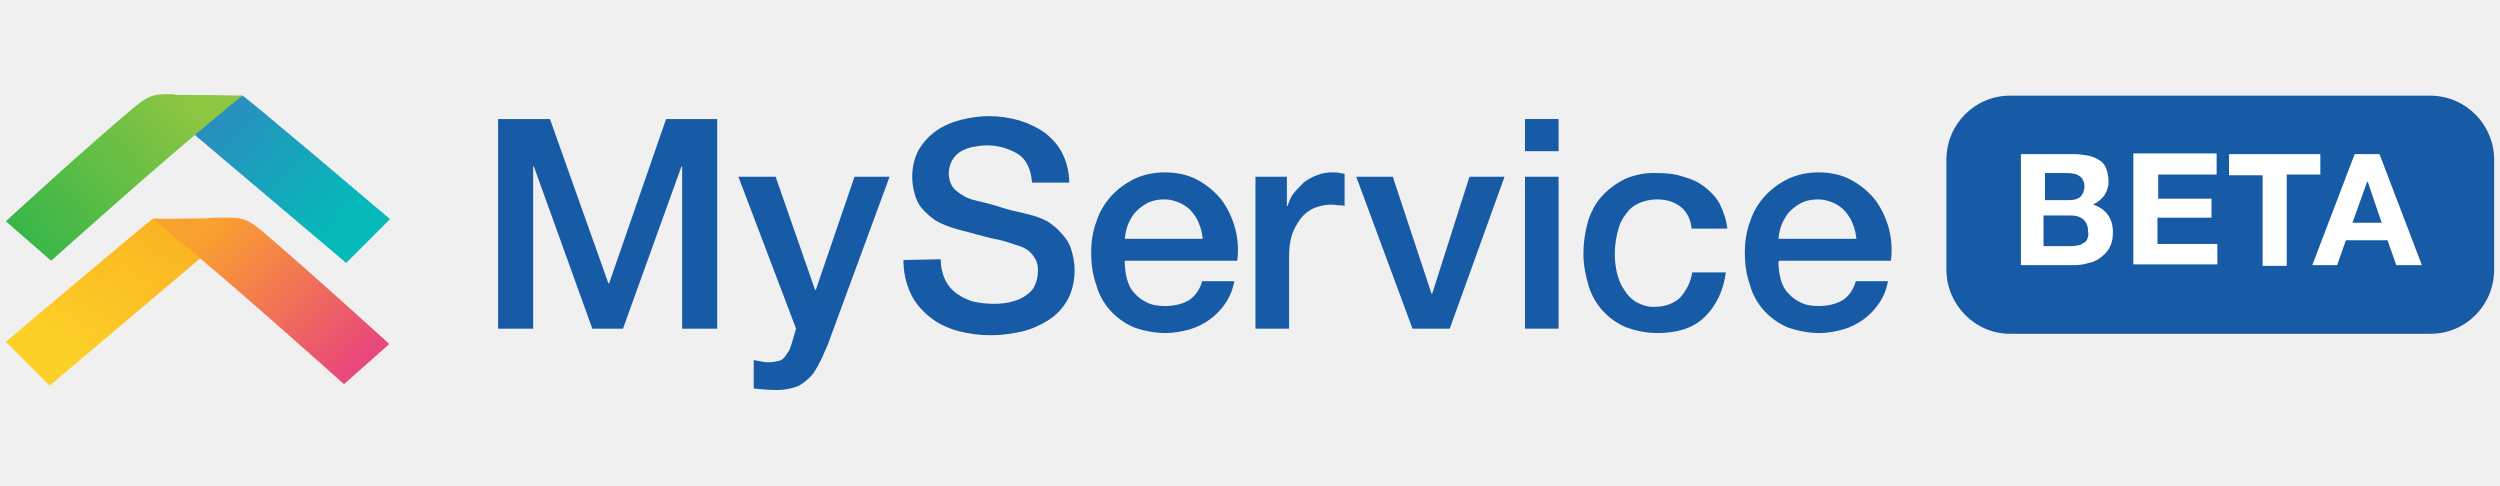
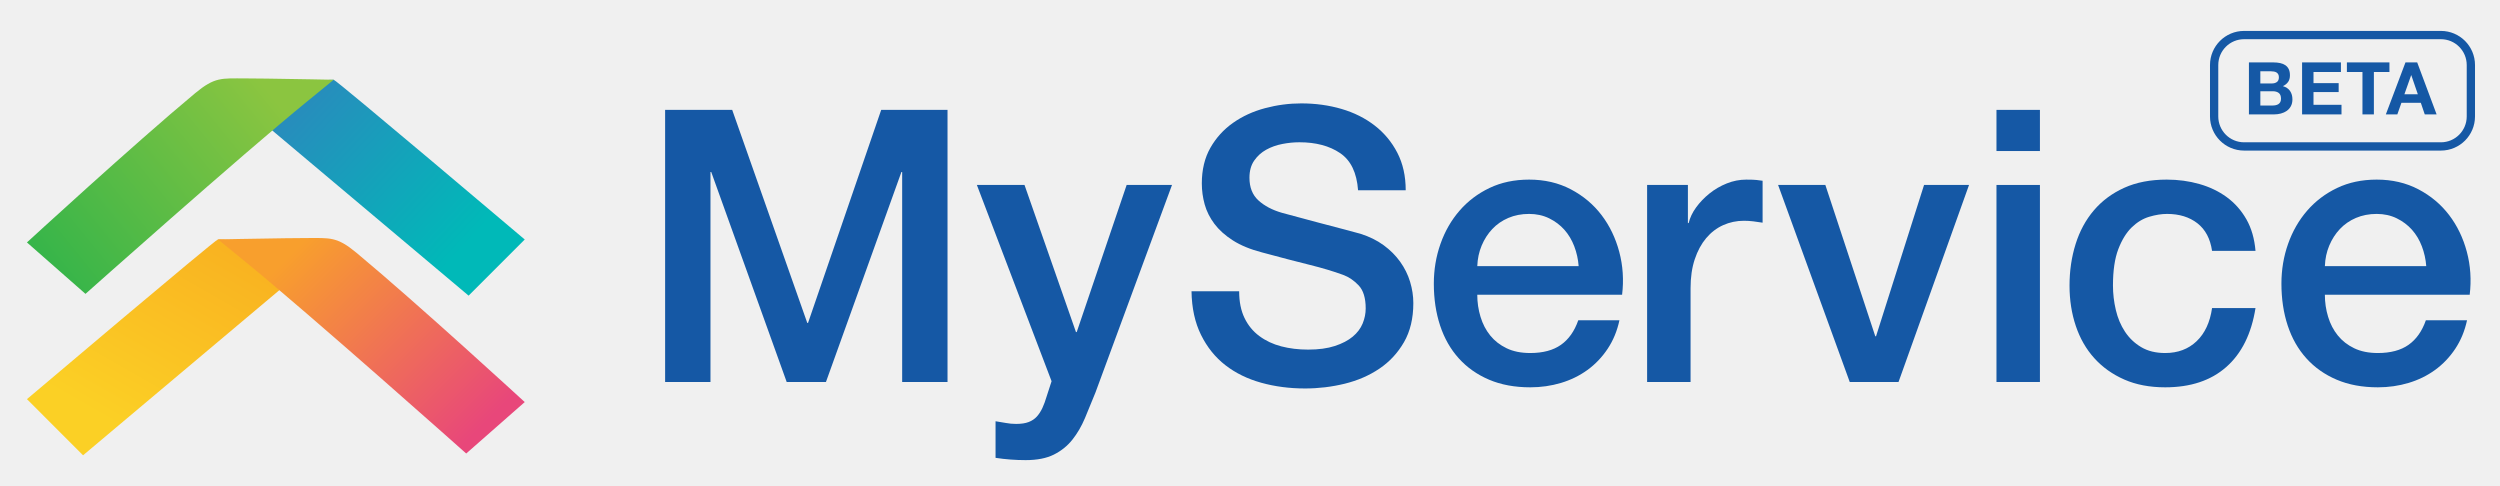
<svg xmlns="http://www.w3.org/2000/svg" version="1.1" id="Layer_1" x="0px" y="0px" viewBox="0 0 342.3 66.5" style="enable-background:new 0 0 342.3 66.5;" xml:space="preserve">
-   <style type="text/css">
- 	.st0{fill:#FFFFFF;stroke:#010101;stroke-width:0.693;stroke-miterlimit:10;}
- 	.st1{fill:url(#SVGID_1_);}
- 	.st2{fill:url(#SVGID_2_);}
- 	.st3{fill:url(#SVGID_3_);}
- 	.st4{fill:url(#SVGID_4_);}
- 	.st5{fill:#175AA5;}
- 	.st6{fill:#FFFFFF;}
- </style>
  <g>
-     <path class="st0" d="M47.7,43.1" />
-     <linearGradient id="SVGID_1_" gradientUnits="userSpaceOnUse" x1="23.423" y1="974.996" x2="46.933" y2="996.794" gradientTransform="matrix(1 0 0 1 0 -966)">
-       <stop offset="0" style="stop-color:#387CC0" />
-       <stop offset="1" style="stop-color:#05BAB9" />
-     </linearGradient>
-     <path class="st1" d="M33.2,13.1c0.3,0,20.2,16.9,20.2,16.9l-6,6L22.2,14.7C22.2,14.7,30.9,13.1,33.2,13.1z" />
-     <linearGradient id="SVGID_2_" gradientUnits="userSpaceOnUse" x1="10.153" y1="1016.112" x2="32.804" y2="976.353" gradientTransform="matrix(1 0 0 1 0 -966)">
-       <stop offset="1.000000e-02" style="stop-color:#FCD127" />
-       <stop offset="1" style="stop-color:#F8961D" />
-     </linearGradient>
-     <path class="st2" d="M21,29.9c-0.2,0-20.2,16.9-20.2,16.9l6,6L32,31.5C32,31.5,23.3,29.9,21,29.9z" />
-     <linearGradient id="SVGID_3_" gradientUnits="userSpaceOnUse" x1="48.596" y1="1015.96" x2="25.377" y2="992.741" gradientTransform="matrix(1 0 0 1 0 -966)">
-       <stop offset="0" style="stop-color:#E9487B" />
-       <stop offset="0.83" style="stop-color:#F9A12E" />
-     </linearGradient>
-     <path class="st3" d="M30.3,29.8c2.5,0,3.2-0.1,5.3,1.6c6.4,5.4,17.7,15.7,17.7,15.7l-6.2,5.5c0,0-16.3-14.6-23.4-20.3   C22.1,30.8,21,30,21,30s4.1-0.1,7.1-0.1C29,29.8,29.8,29.8,30.3,29.8z" />
-     <linearGradient id="SVGID_4_" gradientUnits="userSpaceOnUse" x1="26.223" y1="980.193" x2="-0.703" y2="1001.992" gradientTransform="matrix(1 0 0 1 0 -966)">
-       <stop offset="0" style="stop-color:#8DC641" />
-       <stop offset="1" style="stop-color:#2AB34B" />
-     </linearGradient>
-     <path class="st4" d="M23.9,12.9c-2.5,0-3.2-0.1-5.3,1.6C12.1,19.9,0.8,30.3,0.8,30.3L7,35.7c0,0,16.3-14.6,23.4-20.3   c1.7-1.5,2.8-2.3,2.8-2.3s-4.2-0.1-7.1-0.1H23.9z" />
-     <path class="st5" d="M68.2,16.3h7.1l8,22.5h0.1l7.8-22.5h7V45h-4.8V22.8h-0.1l-8,22.2h-4.2l-8-22.2h-0.1V45h-4.8L68.2,16.3   L68.2,16.3z" />
-     <path class="st5" d="M101.1,24.2h5.1l5.4,15.5h0.1l5.3-15.5h4.8l-8.1,22c-0.3,1-0.8,1.9-1.1,2.7c-0.4,0.8-0.8,1.6-1.3,2.3   c-0.5,0.6-1.2,1.2-1.9,1.6c-0.9,0.4-2,0.6-3,0.6c-1.1,0-2.1-0.1-3.2-0.2v-3.9l1.1,0.2c0.4,0.1,0.7,0.1,1.1,0.1   c0.4,0,0.9-0.1,1.3-0.2c0.3-0.1,0.6-0.3,0.8-0.6c0.2-0.3,0.4-0.6,0.6-0.9c0.1-0.3,0.3-0.8,0.4-1.2L109,45L101.1,24.2z" />
-     <path class="st5" d="M128.8,35.5c0,1,0.2,1.9,0.6,2.8c0.4,0.8,0.9,1.4,1.6,1.9c0.7,0.5,1.5,0.9,2.3,1.1c0.9,0.2,1.9,0.3,2.8,0.3   c1,0,1.9-0.1,2.8-0.4c0.7-0.2,1.3-0.5,1.9-1c0.5-0.4,0.8-0.8,1-1.4c0.2-0.5,0.3-1,0.3-1.6c0.1-0.9-0.2-1.7-0.8-2.4   c-0.4-0.5-1-0.9-1.7-1.1c-1.2-0.4-2.3-0.8-3.5-1c-1.4-0.3-3-0.8-5-1.3c-1.1-0.3-2.1-0.7-3-1.2c-0.7-0.5-1.4-1.1-1.9-1.7   c-0.5-0.6-0.8-1.3-1-2.1c-0.2-0.7-0.3-1.5-0.3-2.2c0-1.3,0.3-2.6,0.9-3.7c0.6-1,1.4-1.9,2.4-2.6c1-0.7,2.2-1.2,3.4-1.5   c1.2-0.3,2.5-0.5,3.8-0.5c1.4,0,2.8,0.2,4.2,0.6c1.3,0.4,2.5,1,3.5,1.7c1,0.8,1.9,1.8,2.4,2.9c0.6,1.2,0.9,2.6,0.9,3.9h-5.1   c-0.1-1.8-0.8-3.2-1.9-3.9c-1.3-0.8-2.8-1.2-4.3-1.2c-0.6,0-1.2,0.1-1.8,0.2c-0.6,0.1-1.1,0.3-1.7,0.6c-0.5,0.3-0.9,0.7-1.2,1.2   c-0.3,0.5-0.5,1.2-0.5,1.8c0,0.9,0.3,1.8,1,2.4c0.7,0.6,1.6,1.1,2.5,1.3c0.4,0.1,0.8,0.2,1.2,0.3c0.8,0.2,1.6,0.4,2.5,0.7   s1.8,0.5,2.7,0.7c0.9,0.2,1.5,0.4,1.9,0.5c0.9,0.3,1.7,0.6,2.4,1.2c0.7,0.5,1.2,1.1,1.7,1.7c0.5,0.6,0.8,1.3,1,2.1   c0.6,2.1,0.4,4.5-0.6,6.4c-0.6,1.1-1.5,2.1-2.6,2.8c-1.1,0.7-2.4,1.3-3.7,1.6c-1.4,0.3-2.8,0.5-4.2,0.5c-1.6,0-3.1-0.2-4.6-0.6   c-1.4-0.4-2.7-1-3.8-1.9c-1.1-0.9-2-1.9-2.6-3.2c-0.7-1.5-1-3-1-4.6L128.8,35.5L128.8,35.5z" />
-     <path class="st5" d="M154,35.8c0,0.8,0.1,1.6,0.3,2.4c0.2,0.7,0.5,1.4,1,1.9c0.5,0.6,1.1,1,1.7,1.3c0.8,0.4,1.6,0.5,2.5,0.5   c1.1,0,2.3-0.2,3.3-0.8c0.9-0.6,1.5-1.5,1.8-2.6h4.4c-0.2,1.1-0.6,2.1-1.2,3c-0.6,0.9-1.3,1.6-2.1,2.2c-0.8,0.6-1.8,1.1-2.8,1.4   c-1.1,0.3-2.2,0.5-3.3,0.5c-1.5,0-3-0.3-4.4-0.8c-2.5-1.1-4.4-3.2-5.1-5.8c-0.5-1.4-0.7-2.9-0.7-4.4c0-1.4,0.2-2.9,0.7-4.2   c0.4-1.3,1.1-2.5,2-3.5c0.9-1,2-1.8,3.2-2.4c1.3-0.6,2.7-0.9,4.2-0.9c1.5,0,3.1,0.3,4.4,1c1.3,0.7,2.4,1.6,3.3,2.7   c0.9,1.2,1.5,2.5,1.9,3.9c0.4,1.5,0.5,3,0.3,4.5H154V35.8z M164.7,32.8c-0.1-0.7-0.2-1.4-0.5-2.1c-0.2-0.6-0.6-1.2-1-1.7   c-0.4-0.5-1-0.9-1.6-1.2c-0.7-0.3-1.4-0.5-2.1-0.5c-0.8,0-1.5,0.1-2.2,0.4c-0.6,0.3-1.2,0.7-1.7,1.2c-0.5,0.5-0.8,1.1-1.1,1.7   c-0.3,0.7-0.4,1.4-0.5,2.1H164.7z" />
-     <path class="st5" d="M171.9,24.2h4.3v4h0.1c0.2-0.6,0.4-1.2,0.8-1.7c0.4-0.5,0.9-1,1.4-1.5c0.5-0.4,1.2-0.8,1.8-1   c0.7-0.3,1.4-0.4,2.1-0.4c0.4,0,0.7,0,1.1,0.1c0.2,0,0.4,0.1,0.6,0.1v4.4c-0.3-0.1-0.6-0.1-1-0.1c-1.1-0.2-2.2,0-3.2,0.4   c-0.7,0.3-1.3,0.8-1.8,1.4c-0.5,0.7-0.9,1.4-1.2,2.2c-0.3,1-0.4,2-0.4,3V45h-4.6V24.2z" />
-     <path class="st5" d="M185.7,24.2h5l5.3,16h0.1l5.1-16h4.8L198.5,45h-5.1L185.7,24.2z" />
-     <path class="st5" d="M208.8,16.3h4.6v4.4h-4.6V16.3z M208.8,24.2h4.6V45h-4.6V24.2z" />
-     <path class="st5" d="M231.6,31.2c-0.1-1.1-0.6-2.2-1.5-2.9c-0.9-0.7-2-1-3.2-1c-0.6,0-1.3,0.1-1.9,0.3c-0.7,0.2-1.4,0.6-1.9,1.1   c-0.6,0.7-1.1,1.4-1.4,2.3c-0.4,1.2-0.6,2.5-0.6,3.8c0,0.9,0.1,1.7,0.3,2.6c0.2,0.8,0.5,1.6,1,2.3c0.4,0.7,1,1.3,1.7,1.7   c0.8,0.4,1.7,0.7,2.6,0.6c1.2,0,2.4-0.4,3.3-1.2c0.9-1,1.5-2.2,1.7-3.5h4.6c-0.3,2.4-1.3,4.6-3,6.2c-1.6,1.5-3.8,2.1-6.4,2.1   c-1.5,0-2.9-0.3-4.3-0.8c-2.5-1.1-4.3-3.1-5.1-5.7c-0.4-1.4-0.7-2.8-0.7-4.3c0-1.5,0.2-2.9,0.6-4.4c0.4-1.3,1-2.5,1.9-3.5   c0.9-1,2-1.8,3.2-2.4c1.4-0.6,3-0.9,4.5-0.8c1.2,0,2.3,0.1,3.5,0.5c1.1,0.3,2,0.7,2.9,1.4c0.8,0.6,1.6,1.4,2.1,2.4   c0.5,1,0.9,2.2,1,3.3H231.6z" />
-     <path class="st5" d="M243.5,35.8c0,0.8,0.1,1.6,0.3,2.4c0.2,0.7,0.5,1.4,1,1.9c0.5,0.6,1.1,1,1.7,1.3c0.8,0.4,1.6,0.5,2.5,0.5   c1.1,0,2.3-0.2,3.3-0.8c0.9-0.6,1.5-1.5,1.8-2.6h4.4c-0.2,1.1-0.6,2.1-1.2,3c-0.6,0.9-1.3,1.6-2.1,2.2c-0.8,0.6-1.8,1.1-2.8,1.4   c-1.1,0.3-2.2,0.5-3.3,0.5c-1.5,0-3-0.3-4.4-0.8c-2.5-1.1-4.4-3.2-5.1-5.8c-0.5-1.4-0.7-2.9-0.7-4.4c0-1.4,0.2-2.9,0.7-4.2   c0.4-1.3,1.1-2.5,2-3.5c0.9-1,2-1.8,3.2-2.4c1.3-0.6,2.7-0.9,4.2-0.9c1.5,0,3.1,0.3,4.4,1c1.3,0.7,2.4,1.6,3.3,2.7   c0.9,1.2,1.5,2.5,1.9,3.9c0.4,1.5,0.5,3,0.3,4.5h-15.3V35.8z M254.2,32.8c-0.1-0.7-0.2-1.4-0.5-2.1c-0.2-0.6-0.6-1.2-1-1.7   c-0.4-0.5-1-0.9-1.6-1.2c-0.7-0.3-1.4-0.5-2.1-0.5c-0.8,0-1.5,0.1-2.2,0.4c-0.6,0.3-1.2,0.7-1.7,1.2c-0.5,0.5-0.8,1.1-1.1,1.7   c-0.3,0.7-0.4,1.4-0.5,2.1H254.2z" />
-     <g id="MyService">
-       <path class="st5" d="M332.8,13.1h-57.6c-4.8,0-8.7,3.9-8.7,8.8c0,0,0,0,0,0v15c0,4.8,3.9,8.8,8.7,8.8h57.6c4.8,0,8.7-3.9,8.7-8.8    c0,0,0,0,0,0v-15c0-4.8-3.8-8.7-8.6-8.8C332.8,13.1,332.8,13.1,332.8,13.1z" />
+     <g>
+       <path style="fill:#FFFFFF;stroke:#000000;stroke-width:0.898;stroke-miterlimit:10;" d="M64.542,49.895" />
+       <linearGradient id="SVGID_1_" gradientUnits="userSpaceOnUse" x1="33.028" y1="5.61" x2="63.504" y2="33.87">
+         <stop offset="0" style="stop-color:#377BBE" />
+         <stop offset="1" style="stop-color:#00B9B8" />
+       </linearGradient>
+       <path style="fill:url(#SVGID_1_);" d="M45.69,10.92c0.327,0,26.157,21.872,26.157,21.872l-7.685,7.688L31.449,12.959    C31.449,12.959,42.786,10.92,45.69,10.92z" />
+       <linearGradient id="SVGID_2_" gradientUnits="userSpaceOnUse" x1="15.808" y1="58.912" x2="45.175" y2="7.38">
+         <stop offset="0.011" style="stop-color:#FBD025" />
+         <stop offset="1" style="stop-color:#F7941D" />
+       </linearGradient>
+       <path style="fill:url(#SVGID_2_);" d="M29.846,32.778c-0.327,0-26.157,21.872-26.157,21.872l7.685,7.688l32.714-27.521    C44.087,34.817,32.75,32.778,29.846,32.778z" />
+       <linearGradient id="SVGID_3_" gradientUnits="userSpaceOnUse" x1="65.651" y1="58.72" x2="35.55" y2="28.619">
+         <stop offset="0" style="stop-color:#E8477A" />
+         <stop offset="0.828" style="stop-color:#F89F2D" />
+       </linearGradient>
+       <path style="fill:url(#SVGID_3_);" d="M41.959,32.593c3.255,0,4.162-0.218,6.875,2.039c8.385,6.976,23.013,20.42,23.013,20.42    l-8.015,7.043c0,0-21.134-18.829-30.323-26.327c-2.263-1.847-3.664-2.99-3.664-2.99s5.344-0.108,9.174-0.159    C40.218,32.603,41.267,32.593,41.959,32.593z" />
+       <linearGradient id="SVGID_4_" gradientUnits="userSpaceOnUse" x1="36.658" y1="12.373" x2="1.75" y2="40.633">
+         <stop offset="0" style="stop-color:#8BC540" />
+         <stop offset="1" style="stop-color:#28B24B" />
+       </linearGradient>
+       <path style="fill:url(#SVGID_4_);" d="M33.577,10.735c-3.255,0-4.162-0.218-6.875,2.039c-8.385,6.976-23.013,20.42-23.013,20.42    l8.015,7.043c0,0,21.134-18.829,30.323-26.327c2.263-1.847,3.664-2.99,3.664-2.99s-5.344-0.108-9.174-0.159    C35.318,10.745,34.269,10.735,33.577,10.735z" />
    </g>
-     <g id="BETA">
-       <path class="st6" d="M286.6,28c0.6-0.3,1.1-0.7,1.5-1.2c0.4-0.6,0.6-1.3,0.6-1.9c0-0.6-0.1-1.2-0.3-1.8c-0.2-0.5-0.5-0.9-1-1.2    c-0.5-0.3-1-0.5-1.5-0.6c-0.7-0.1-1.3-0.2-2-0.2h-7.2v15.2h7.3c0.7,0,1.4-0.1,2-0.3c0.6-0.1,1.2-0.4,1.7-0.8    c0.5-0.4,0.9-0.8,1.2-1.4c0.3-0.6,0.4-1.3,0.4-2c0-0.9-0.2-1.7-0.7-2.4C288.1,28.7,287.4,28.3,286.6,28z M280,23.7h3.1    c0.3,0,0.6,0,0.8,0.1c0.3,0,0.5,0.1,0.8,0.3c0.2,0.1,0.4,0.3,0.5,0.6c0.2,0.3,0.2,0.6,0.2,0.9c0,0.5-0.2,1-0.6,1.4    c-0.4,0.3-0.9,0.4-1.5,0.4H280V23.7L280,23.7z M285.8,32.7c-0.1,0.3-0.3,0.5-0.6,0.6c-0.2,0.2-0.5,0.3-0.8,0.3    c-0.3,0.1-0.6,0.1-1,0.1h-3.6v-4.2h3.7c0.6,0,1.2,0.1,1.7,0.5c0.5,0.4,0.7,1,0.7,1.7C286,32.1,285.9,32.4,285.8,32.7z M295.5,29.8    h7.3v-2.6h-7.3v-3.3h8V21h-11.4v15.2h11.5v-2.8h-8.2V29.8z M317.7,21.1h-12.5V24h4.6v12.4h3.3V23.9h4.6V21.1z M325.8,21.1h-3.4    l-5.8,15.2h3.4l1.2-3.4h5.7l1.2,3.4h3.5L325.8,21.1z M322.1,30.5l2-5.6h0.1l1.9,5.6H322.1z" />
+     <g>
+       <path style="fill:#1558A5;" d="M91.068,15.045h9.184l10.28,29.17h0.104l10.019-29.17h9.08v37.258h-6.21V23.55h-0.104    l-10.332,28.752h-5.375L97.382,23.55h-0.104v28.752h-6.21V15.045z" />
+       <path style="fill:#1558A5;" d="M133.753,25.324h6.523l7.045,20.142h0.104l6.836-20.142h6.21l-10.489,28.439    c-0.487,1.218-0.965,2.382-1.435,3.497c-0.47,1.113-1.044,2.095-1.722,2.948c-0.678,0.852-1.522,1.53-2.531,2.035    c-1.009,0.504-2.296,0.757-3.861,0.757c-1.392,0-2.766-0.104-4.122-0.313v-5.009c0.487,0.069,0.956,0.148,1.409,0.235    c0.452,0.086,0.921,0.13,1.409,0.13c0.696,0,1.27-0.087,1.722-0.261c0.452-0.175,0.826-0.427,1.122-0.757    c0.295-0.331,0.548-0.723,0.757-1.174c0.209-0.452,0.4-0.974,0.574-1.566l0.678-2.087L133.753,25.324z" />
+       <path style="fill:#1558A5;" d="M169.666,39.883c0,1.427,0.243,2.644,0.731,3.653c0.487,1.009,1.165,1.836,2.035,2.479    c0.869,0.644,1.87,1.114,3.001,1.409c1.13,0.296,2.356,0.444,3.679,0.444c1.426,0,2.643-0.165,3.653-0.496    c1.009-0.33,1.827-0.757,2.452-1.279c0.626-0.522,1.078-1.122,1.357-1.8c0.278-0.678,0.417-1.365,0.417-2.061    c0-1.426-0.322-2.479-0.965-3.157c-0.644-0.678-1.349-1.156-2.113-1.435c-1.322-0.486-2.862-0.947-4.618-1.383    c-1.757-0.434-3.923-1-6.497-1.696c-1.6-0.417-2.931-0.965-3.992-1.644c-1.062-0.678-1.904-1.435-2.531-2.27    c-0.626-0.835-1.07-1.722-1.331-2.662c-0.261-0.939-0.391-1.895-0.391-2.87c0-1.879,0.391-3.504,1.174-4.879    c0.783-1.374,1.817-2.513,3.105-3.418c1.287-0.904,2.748-1.574,4.383-2.009c1.635-0.435,3.288-0.652,4.957-0.652    c1.948,0,3.783,0.253,5.505,0.757c1.722,0.504,3.235,1.261,4.54,2.27c1.305,1.009,2.339,2.253,3.105,3.731    c0.765,1.479,1.148,3.192,1.148,5.14h-6.523c-0.174-2.4-0.991-4.096-2.452-5.088c-1.461-0.992-3.323-1.487-5.584-1.487    c-0.765,0-1.548,0.078-2.348,0.235c-0.801,0.157-1.531,0.417-2.192,0.783c-0.661,0.365-1.209,0.861-1.644,1.487    c-0.436,0.626-0.652,1.409-0.652,2.348c0,1.322,0.408,2.357,1.226,3.105c0.817,0.748,1.887,1.313,3.209,1.696    c0.138,0.035,0.686,0.183,1.644,0.444c0.956,0.261,2.026,0.548,3.209,0.861c1.182,0.313,2.339,0.618,3.47,0.913    c1.13,0.296,1.939,0.514,2.426,0.652c1.217,0.383,2.278,0.905,3.183,1.566c0.904,0.661,1.661,1.418,2.27,2.27    c0.608,0.853,1.061,1.766,1.357,2.739c0.295,0.974,0.444,1.949,0.444,2.922c0,2.087-0.427,3.871-1.279,5.348    c-0.853,1.479-1.975,2.688-3.366,3.627c-1.392,0.939-2.975,1.626-4.749,2.061c-1.774,0.435-3.583,0.652-5.427,0.652    c-2.122,0-4.122-0.261-6.001-0.783c-1.878-0.522-3.514-1.322-4.905-2.4c-1.392-1.078-2.505-2.461-3.34-4.149    c-0.835-1.687-1.27-3.678-1.304-5.975H169.666z" />
+       <path style="fill:#1558A5;" d="M202.268,40.353c0,1.044,0.148,2.053,0.444,3.026c0.295,0.975,0.739,1.826,1.331,2.557    c0.591,0.731,1.339,1.314,2.244,1.748c0.904,0.436,1.983,0.652,3.236,0.652c1.739,0,3.139-0.373,4.201-1.122    c1.061-0.748,1.852-1.869,2.374-3.366h5.636c-0.313,1.461-0.853,2.766-1.618,3.914c-0.765,1.148-1.688,2.114-2.766,2.896    c-1.079,0.782-2.288,1.374-3.627,1.774c-1.34,0.4-2.74,0.6-4.201,0.6c-2.123,0-4.001-0.348-5.636-1.044    c-1.636-0.695-3.019-1.67-4.148-2.922c-1.131-1.252-1.983-2.748-2.557-4.488c-0.574-1.739-0.861-3.653-0.861-5.74    c0-1.913,0.304-3.731,0.913-5.453c0.608-1.722,1.478-3.236,2.609-4.54c1.13-1.305,2.496-2.339,4.096-3.105    c1.6-0.765,3.409-1.148,5.427-1.148c2.122,0,4.026,0.444,5.714,1.33c1.687,0.887,3.087,2.061,4.201,3.522    c1.113,1.461,1.922,3.14,2.427,5.036c0.504,1.896,0.634,3.853,0.391,5.871H202.268z M216.149,36.439    c-0.07-0.939-0.27-1.843-0.6-2.713c-0.331-0.869-0.783-1.626-1.357-2.27c-0.574-0.644-1.27-1.165-2.087-1.566    c-0.818-0.399-1.731-0.6-2.739-0.6c-1.044,0-1.992,0.183-2.844,0.548c-0.853,0.365-1.583,0.87-2.191,1.513    c-0.609,0.644-1.096,1.401-1.461,2.27c-0.365,0.87-0.566,1.809-0.6,2.817H216.149z" />
+       <path style="fill:#1558A5;" d="M225.524,25.324h5.584v5.218h0.104c0.174-0.731,0.513-1.443,1.018-2.14    c0.504-0.695,1.113-1.33,1.826-1.904c0.713-0.574,1.504-1.035,2.374-1.383c0.869-0.348,1.756-0.522,2.661-0.522    c0.695,0,1.174,0.018,1.435,0.052c0.261,0.035,0.53,0.07,0.809,0.104v5.74c-0.417-0.069-0.844-0.13-1.279-0.183    c-0.435-0.052-0.861-0.078-1.279-0.078c-1.009,0-1.957,0.201-2.844,0.6c-0.887,0.4-1.662,0.992-2.322,1.774    c-0.661,0.783-1.183,1.748-1.565,2.896c-0.383,1.148-0.574,2.471-0.574,3.966v12.837h-5.949V25.324z" />
+       <path style="fill:#1558A5;" d="M243.457,25.324h6.47l6.836,20.716h0.104l6.575-20.716h6.158l-9.654,26.978h-6.679L243.457,25.324z    " />
+       <path style="fill:#1558A5;" d="M273.357,15.045h5.949v5.635h-5.949V15.045z M273.357,25.324h5.949v26.978h-5.949V25.324z" />
+       <path style="fill:#1558A5;" d="M302.875,34.352c-0.244-1.67-0.913-2.93-2.009-3.783c-1.096-0.852-2.479-1.279-4.149-1.279    c-0.765,0-1.583,0.13-2.452,0.391c-0.87,0.261-1.67,0.749-2.4,1.461c-0.731,0.713-1.34,1.705-1.827,2.974    c-0.487,1.27-0.731,2.932-0.731,4.983c0,1.114,0.13,2.227,0.391,3.34c0.261,1.113,0.678,2.105,1.253,2.974    c0.574,0.87,1.313,1.575,2.218,2.114c0.904,0.54,2,0.809,3.288,0.809c1.739,0,3.174-0.539,4.305-1.618    c1.13-1.078,1.835-2.591,2.113-4.54h5.949c-0.557,3.514-1.888,6.202-3.992,8.062c-2.105,1.861-4.897,2.792-8.375,2.792    c-2.123,0-3.992-0.357-5.61-1.07c-1.618-0.713-2.983-1.687-4.096-2.922c-1.114-1.234-1.957-2.705-2.531-4.409    c-0.574-1.704-0.861-3.548-0.861-5.531c0-2.017,0.278-3.914,0.835-5.688c0.556-1.774,1.391-3.314,2.505-4.619    c1.113-1.305,2.496-2.33,4.148-3.079c1.652-0.748,3.591-1.122,5.818-1.122c1.566,0,3.053,0.2,4.462,0.6    c1.409,0.4,2.662,1,3.757,1.8c1.096,0.801,1.991,1.809,2.687,3.026c0.695,1.218,1.113,2.662,1.253,4.331H302.875z" />
+       <path style="fill:#1558A5;" d="M318.321,40.353c0,1.044,0.147,2.053,0.444,3.026c0.295,0.975,0.739,1.826,1.331,2.557    c0.591,0.731,1.339,1.314,2.244,1.748c0.904,0.436,1.983,0.652,3.236,0.652c1.739,0,3.139-0.373,4.201-1.122    c1.061-0.748,1.852-1.869,2.374-3.366h5.636c-0.313,1.461-0.853,2.766-1.618,3.914c-0.765,1.148-1.688,2.114-2.766,2.896    c-1.079,0.782-2.288,1.374-3.627,1.774c-1.34,0.4-2.74,0.6-4.201,0.6c-2.123,0-4.001-0.348-5.636-1.044    c-1.636-0.695-3.019-1.67-4.148-2.922c-1.131-1.252-1.983-2.748-2.557-4.488c-0.574-1.739-0.861-3.653-0.861-5.74    c0-1.913,0.304-3.731,0.913-5.453c0.608-1.722,1.478-3.236,2.609-4.54c1.13-1.305,2.496-2.339,4.096-3.105    c1.6-0.765,3.409-1.148,5.427-1.148c2.122,0,4.026,0.444,5.714,1.33c1.687,0.887,3.087,2.061,4.201,3.522    c1.113,1.461,1.922,3.14,2.427,5.036c0.504,1.896,0.634,3.853,0.391,5.871H318.321z M332.202,36.439    c-0.07-0.939-0.27-1.843-0.6-2.713c-0.331-0.869-0.783-1.626-1.357-2.27c-0.574-0.644-1.27-1.165-2.087-1.566    c-0.818-0.399-1.731-0.6-2.739-0.6c-1.044,0-1.992,0.183-2.844,0.548c-0.853,0.365-1.583,0.87-2.191,1.513    c-0.609,0.644-1.096,1.401-1.461,2.27c-0.365,0.87-0.566,1.809-0.6,2.817H332.202z" />
+     </g>
+     <g>
+       <g id="MyService_1_">
+         <g>
+           <path style="fill:none;stroke:#1558A5;stroke-width:1.134;stroke-miterlimit:10;" d="M334.21,4.8h-26.95      c-2.265,0-4.101,1.838-4.101,4.106v7.038c0,2.268,1.836,4.106,4.101,4.106h26.95c2.265,0,4.101-1.838,4.101-4.106V8.906      C338.311,6.638,336.475,4.8,334.21,4.8z" />
+         </g>
+       </g>
+       <g id="BETA_1_">
+         <g>
+           <path style="fill-rule:evenodd;clip-rule:evenodd;fill:#1558A5;" d="M312.573,11.795c0.319-0.153,0.559-0.349,0.722-0.588      c0.163-0.239,0.244-0.538,0.244-0.897c0-0.332-0.055-0.612-0.164-0.838c-0.11-0.226-0.264-0.407-0.463-0.543      c-0.199-0.136-0.438-0.234-0.717-0.294c-0.279-0.06-0.588-0.09-0.926-0.09h-3.346v7.119h3.446c0.319,0,0.629-0.04,0.931-0.12      c0.302-0.08,0.571-0.203,0.807-0.369c0.236-0.166,0.423-0.38,0.563-0.643c0.139-0.263,0.209-0.573,0.209-0.932      c0-0.445-0.108-0.826-0.324-1.142C313.338,12.142,313.011,11.921,312.573,11.795z M309.485,9.761h1.464      c0.139,0,0.274,0.012,0.403,0.035c0.129,0.023,0.244,0.065,0.344,0.125c0.1,0.06,0.179,0.143,0.239,0.249      c0.06,0.106,0.09,0.243,0.09,0.409c0,0.299-0.09,0.515-0.269,0.648c-0.179,0.133-0.408,0.199-0.687,0.199h-1.584V9.761z       M312.219,13.968c-0.063,0.12-0.148,0.214-0.254,0.284c-0.106,0.07-0.229,0.12-0.368,0.15c-0.139,0.03-0.286,0.045-0.438,0.045      h-1.673v-1.954h1.703c0.339,0,0.611,0.078,0.817,0.234c0.206,0.156,0.309,0.417,0.309,0.783      C312.314,13.696,312.282,13.849,312.219,13.968z M316.764,12.602h3.446v-1.216h-3.446V9.86h3.755V8.544h-5.318v7.119h5.398      v-1.316h-3.834V12.602z M327.163,8.544h-5.826V9.86h2.131v5.803h1.564V9.86h2.131V8.544z M330.962,8.544h-1.604l-2.689,7.119      h1.574l0.558-1.585h2.659l0.538,1.585h1.623L330.962,8.544z M329.209,12.911l0.926-2.612h0.02l0.896,2.612H329.209z" />
+         </g>
+       </g>
    </g>
  </g>
</svg>
